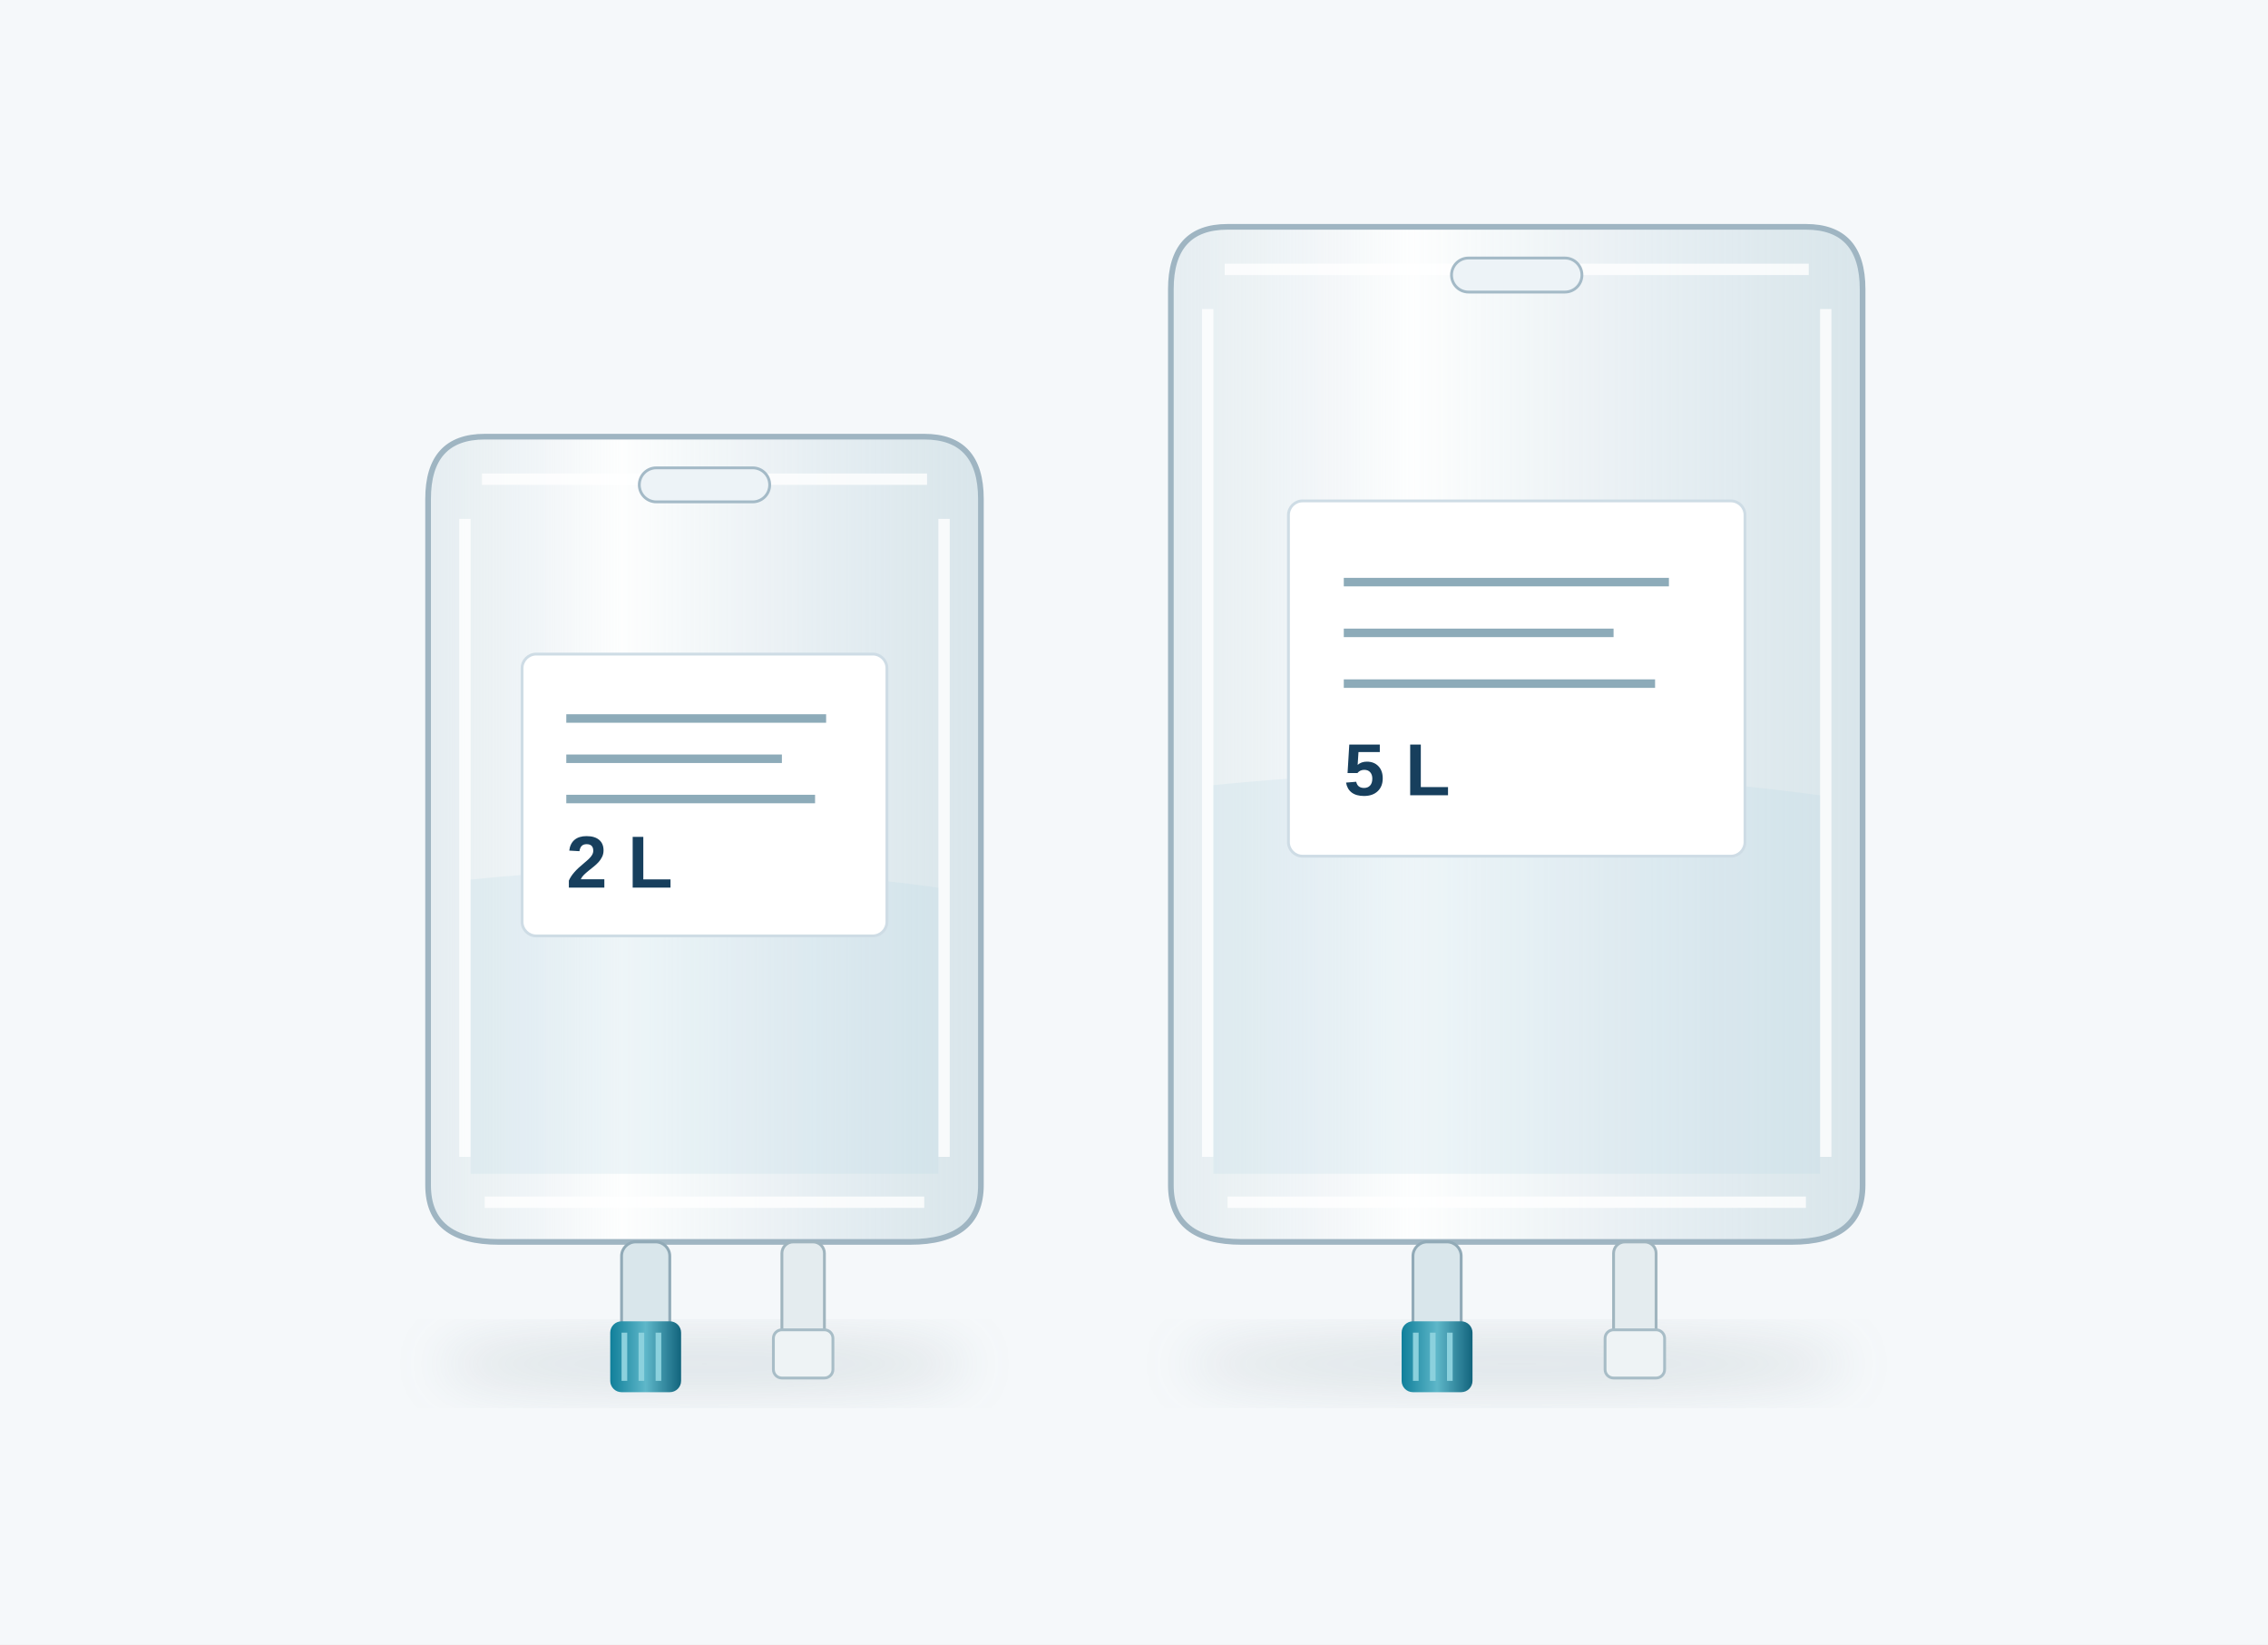
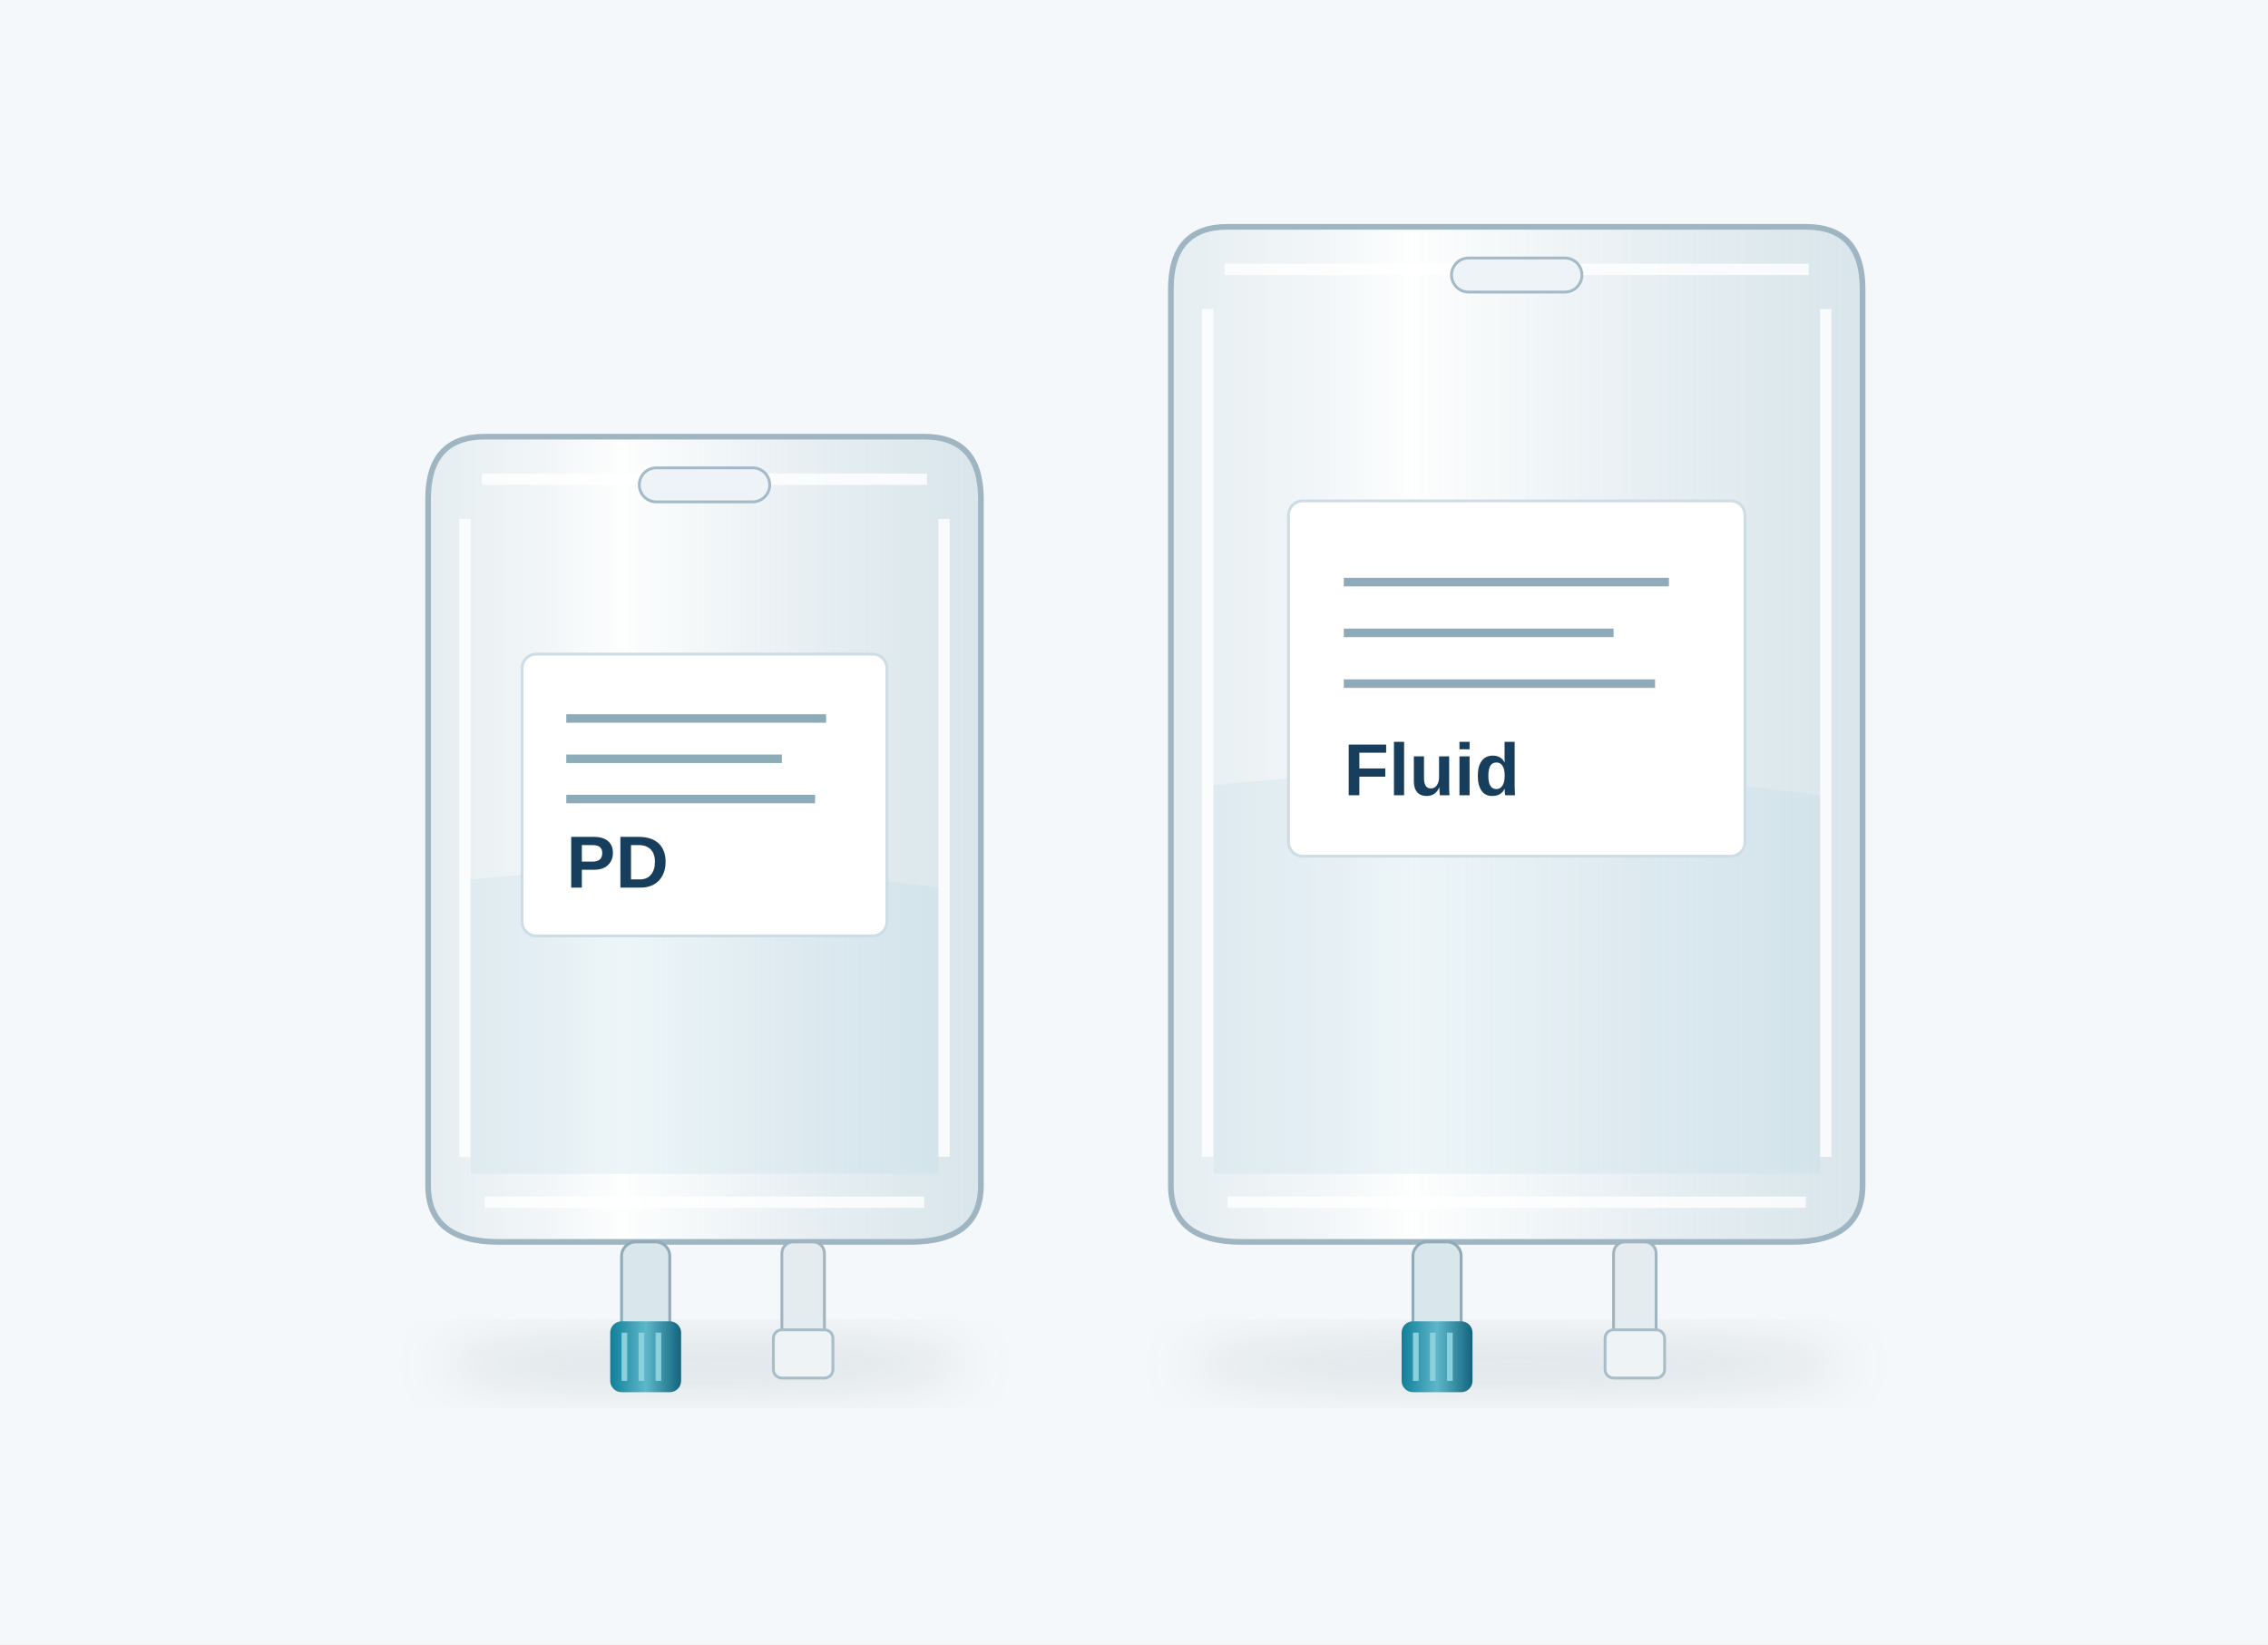
<svg xmlns="http://www.w3.org/2000/svg" width="800" height="580" viewBox="0 0 800 580" role="img" aria-labelledby="title">
  <defs>
    <linearGradient id="bag" x1="0" x2="1">
      <stop stop-color="#dce7ec" stop-opacity=".6" />
      <stop offset=".35" stop-color="#fff" stop-opacity=".85" />
      <stop offset="1" stop-color="#c9dbe3" stop-opacity=".65" />
    </linearGradient>
    <linearGradient id="blue" x1="0" x2="1">
      <stop stop-color="#107f9a" />
      <stop offset=".5" stop-color="#5eb7c9" />
      <stop offset="1" stop-color="#12647d" />
    </linearGradient>
    <filter id="shadow">
      <feGaussianBlur stdDeviation="9" />
    </filter>
  </defs>
  <rect width="800" height="580" fill="#f5f8fa" />
  <g transform="translate(151 154)">
    <ellipse cx="97.5" cy="327" rx="93.6" ry="13" fill="#567080" opacity=".13" filter="url(#shadow)" />
    <path d="M20 0 H175 Q195 0 195 22 V264 Q195 284 170 284 H25 Q0 284 0 264 V22 Q0 0 20 0Z" fill="url(#bag)" stroke="#9fb5c2" stroke-width="2" />
    <path d="M19 15 H176 M13 29 V254 M182 29 V254 M20 270 H175" fill="none" stroke="#fff" stroke-width="4" opacity=".8" />
    <rect x="74.5" y="11" width="46" height="12" rx="6" fill="#edf3f7" stroke="#a4bac7" />
    <path d="M15 156.2 Q97.5 147.68 180 159.04 V260 H15Z" fill="#b8d8e3" opacity=".22" />
    <rect x="33.15" y="76.68" width="128.7" height="99.4" rx="5" fill="#fff" stroke="#cedce5" />
    <path d="M48.75 99.4 H140.4 M48.75 113.6 H124.8 M48.75 127.8 H136.5" stroke="#8dabb9" stroke-width="3" />
-     <text x="48.75" y="159.04" fill="#173f5d" font-family="Arial,sans-serif" font-size="26" font-weight="600">2 L</text>
+     <text x="48.75" y="159.04" fill="#173f5d" font-family="Arial,sans-serif" font-size="26" font-weight="600">PD</text>
    <g transform="translate(68.25 284)">
      <rect width="17" height="39" rx="5" fill="#d9e6eb" stroke="#91aab7" />
      <rect x="-4" y="28" width="25" height="25" rx="4" fill="url(#blue)" />
      <path d="M1 32 V49 M7 32 V49 M13 32 V49" stroke="#8bd1dd" stroke-width="2" />
    </g>
    <g transform="translate(124.8 284)">
      <rect width="15" height="42" rx="4" fill="#e4ecef" stroke="#a0b5bf" />
      <rect x="-3" y="31" width="21" height="17" rx="3" fill="#eef3f5" stroke="#a8bdc7" />
    </g>
  </g>
  <g transform="translate(413 80)">
    <ellipse cx="122.0" cy="401" rx="117.12" ry="13" fill="#567080" opacity=".13" filter="url(#shadow)" />
    <path d="M20 0 H224 Q244 0 244 22 V338 Q244 358 219 358 H25 Q0 358 0 338 V22 Q0 0 20 0Z" fill="url(#bag)" stroke="#9fb5c2" stroke-width="2" />
    <path d="M19 15 H225 M13 29 V328 M231 29 V328 M20 344 H224" fill="none" stroke="#fff" stroke-width="4" opacity=".8" />
    <rect x="99.0" y="11" width="46" height="12" rx="6" fill="#edf3f7" stroke="#a4bac7" />
    <path d="M15 196.9 Q122.0 186.16 229 200.48 V334 H15Z" fill="#b8d8e3" opacity=".22" />
    <rect x="41.48" y="96.66" width="161.04" height="125.3" rx="5" fill="#fff" stroke="#cedce5" />
    <path d="M61.0 125.3 H175.68 M61.0 143.2 H156.16 M61.0 161.1 H170.8" stroke="#8dabb9" stroke-width="3" />
-     <text x="61.0" y="200.48" fill="#173f5d" font-family="Arial,sans-serif" font-size="26" font-weight="600">5 L</text>
+     <text x="61.0" y="200.48" fill="#173f5d" font-family="Arial,sans-serif" font-size="26" font-weight="600">Fluid</text>
    <g transform="translate(85.4 358)">
      <rect width="17" height="39" rx="5" fill="#d9e6eb" stroke="#91aab7" />
      <rect x="-4" y="28" width="25" height="25" rx="4" fill="url(#blue)" />
      <path d="M1 32 V49 M7 32 V49 M13 32 V49" stroke="#8bd1dd" stroke-width="2" />
    </g>
    <g transform="translate(156.16 358)">
      <rect width="15" height="42" rx="4" fill="#e4ecef" stroke="#a0b5bf" />
      <rect x="-3" y="31" width="21" height="17" rx="3" fill="#eef3f5" stroke="#a8bdc7" />
    </g>
  </g>
</svg>
